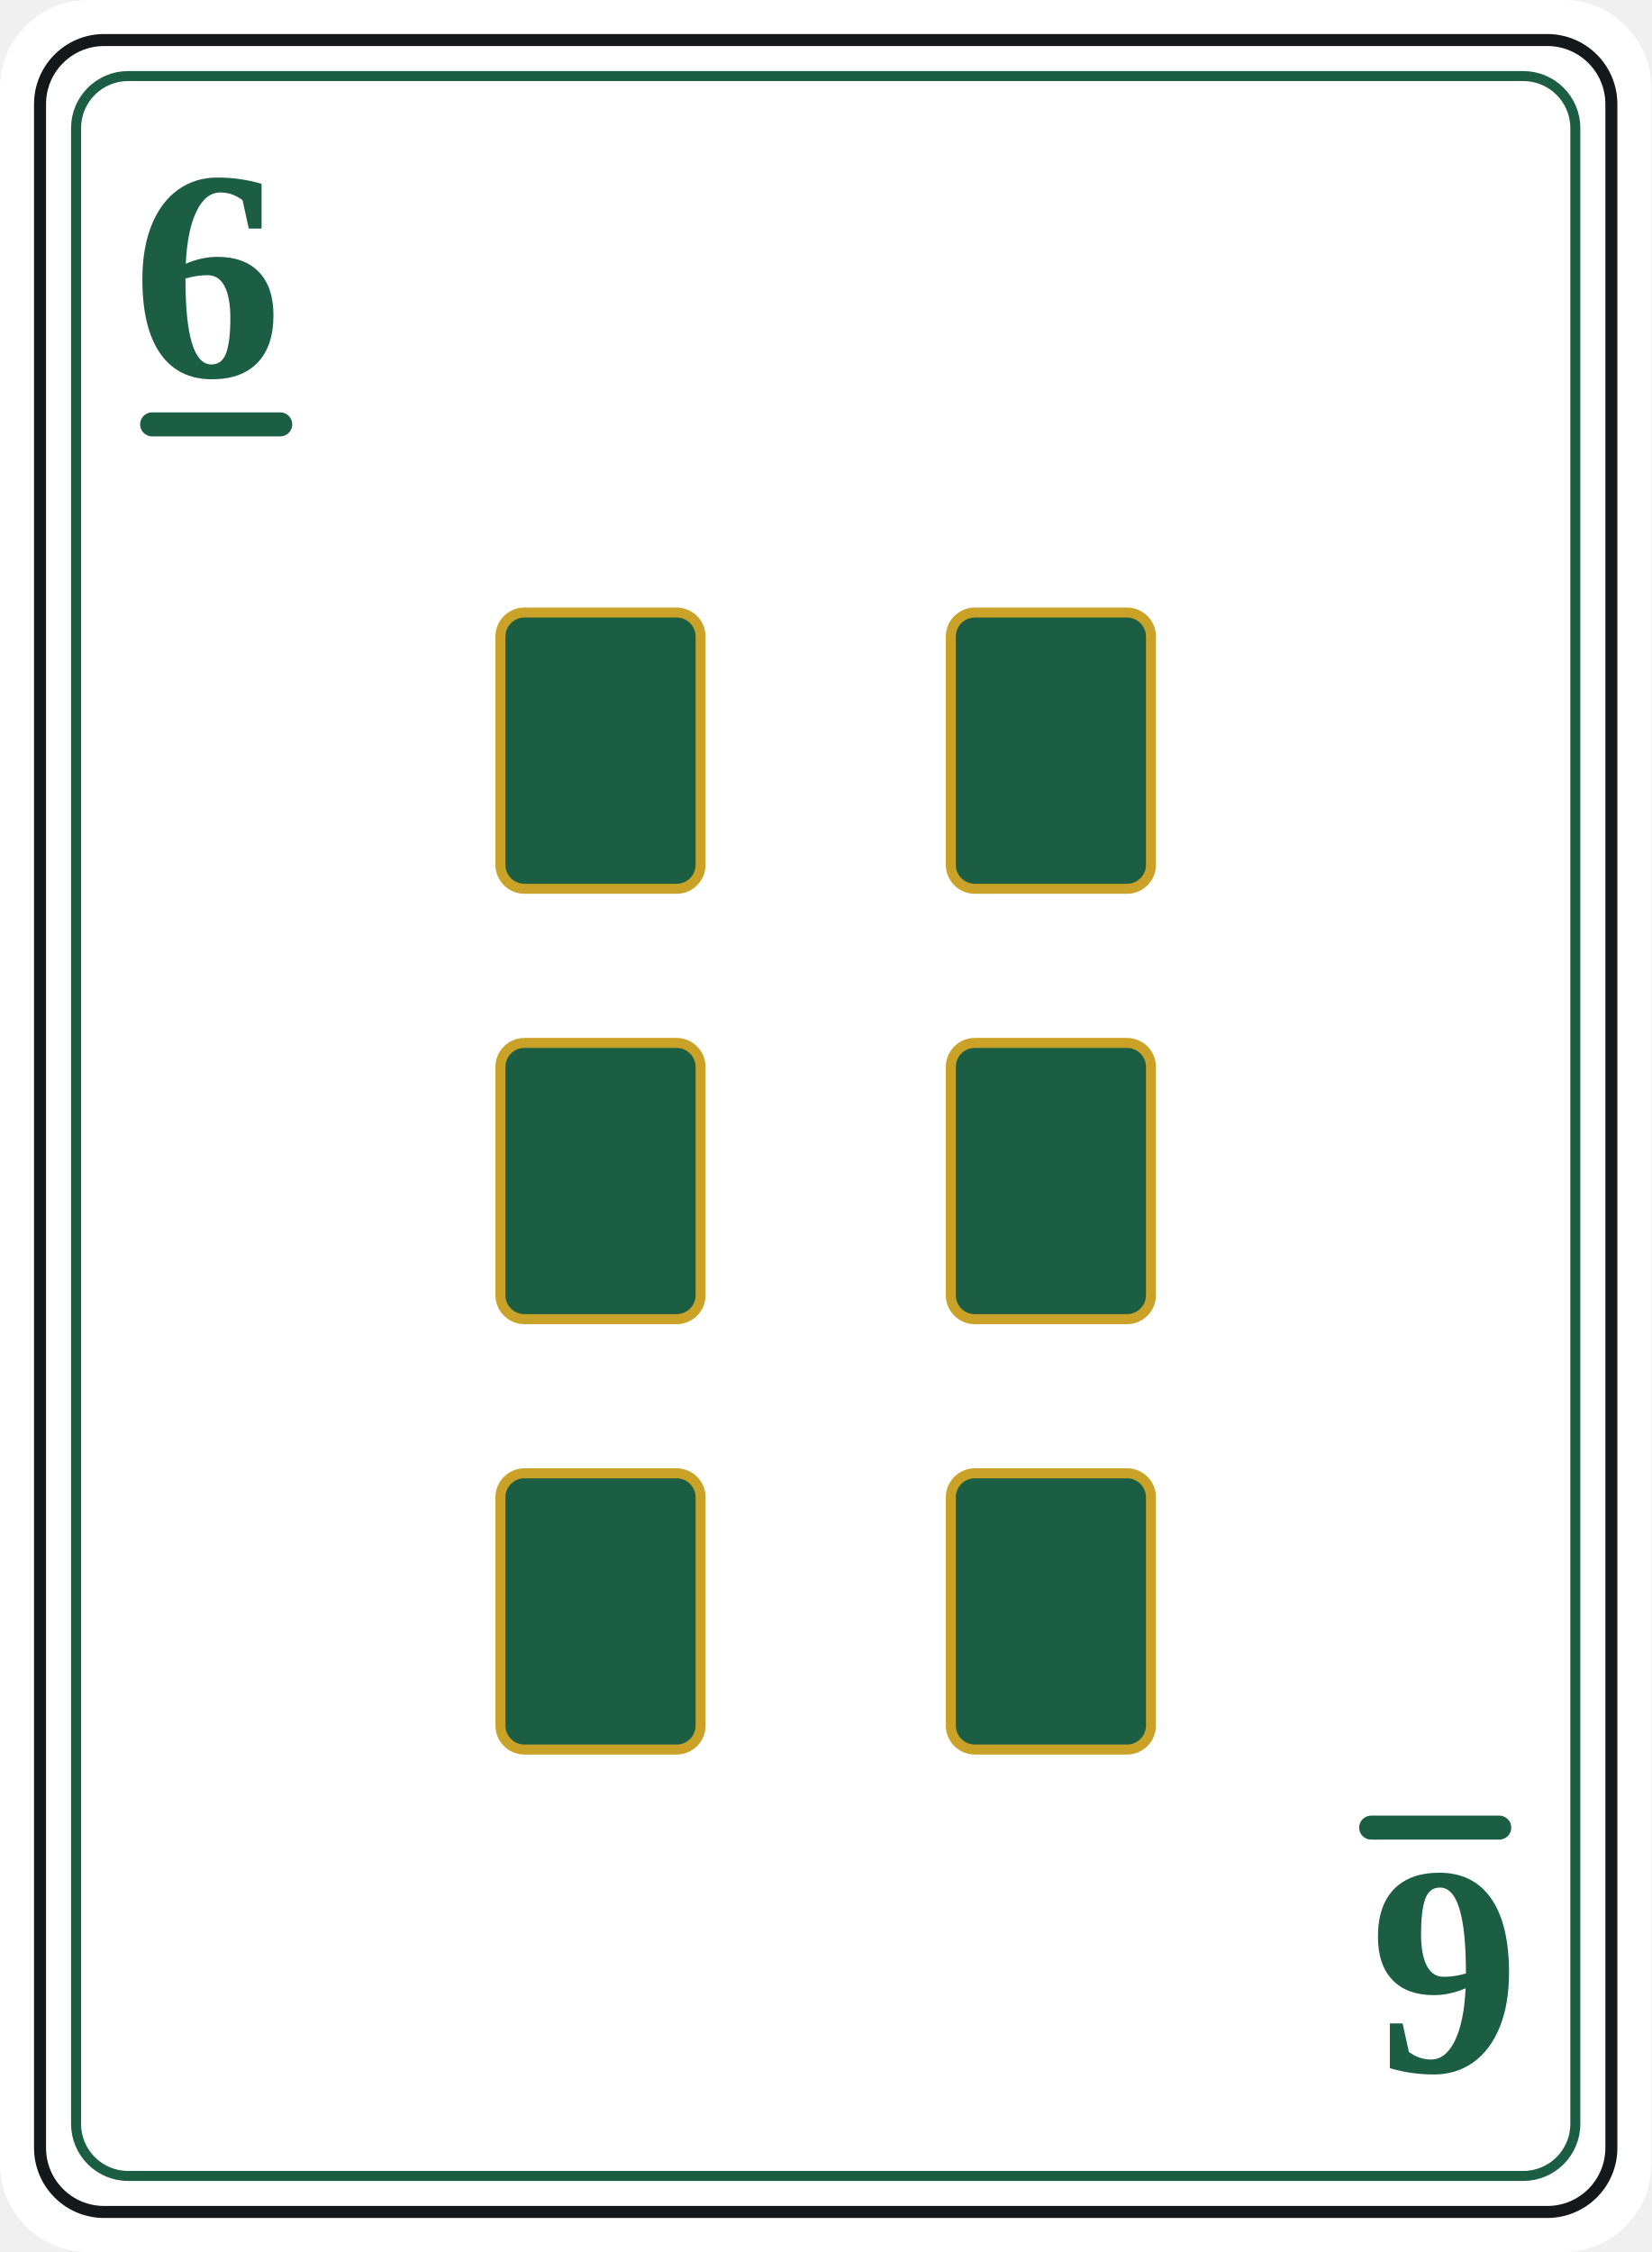
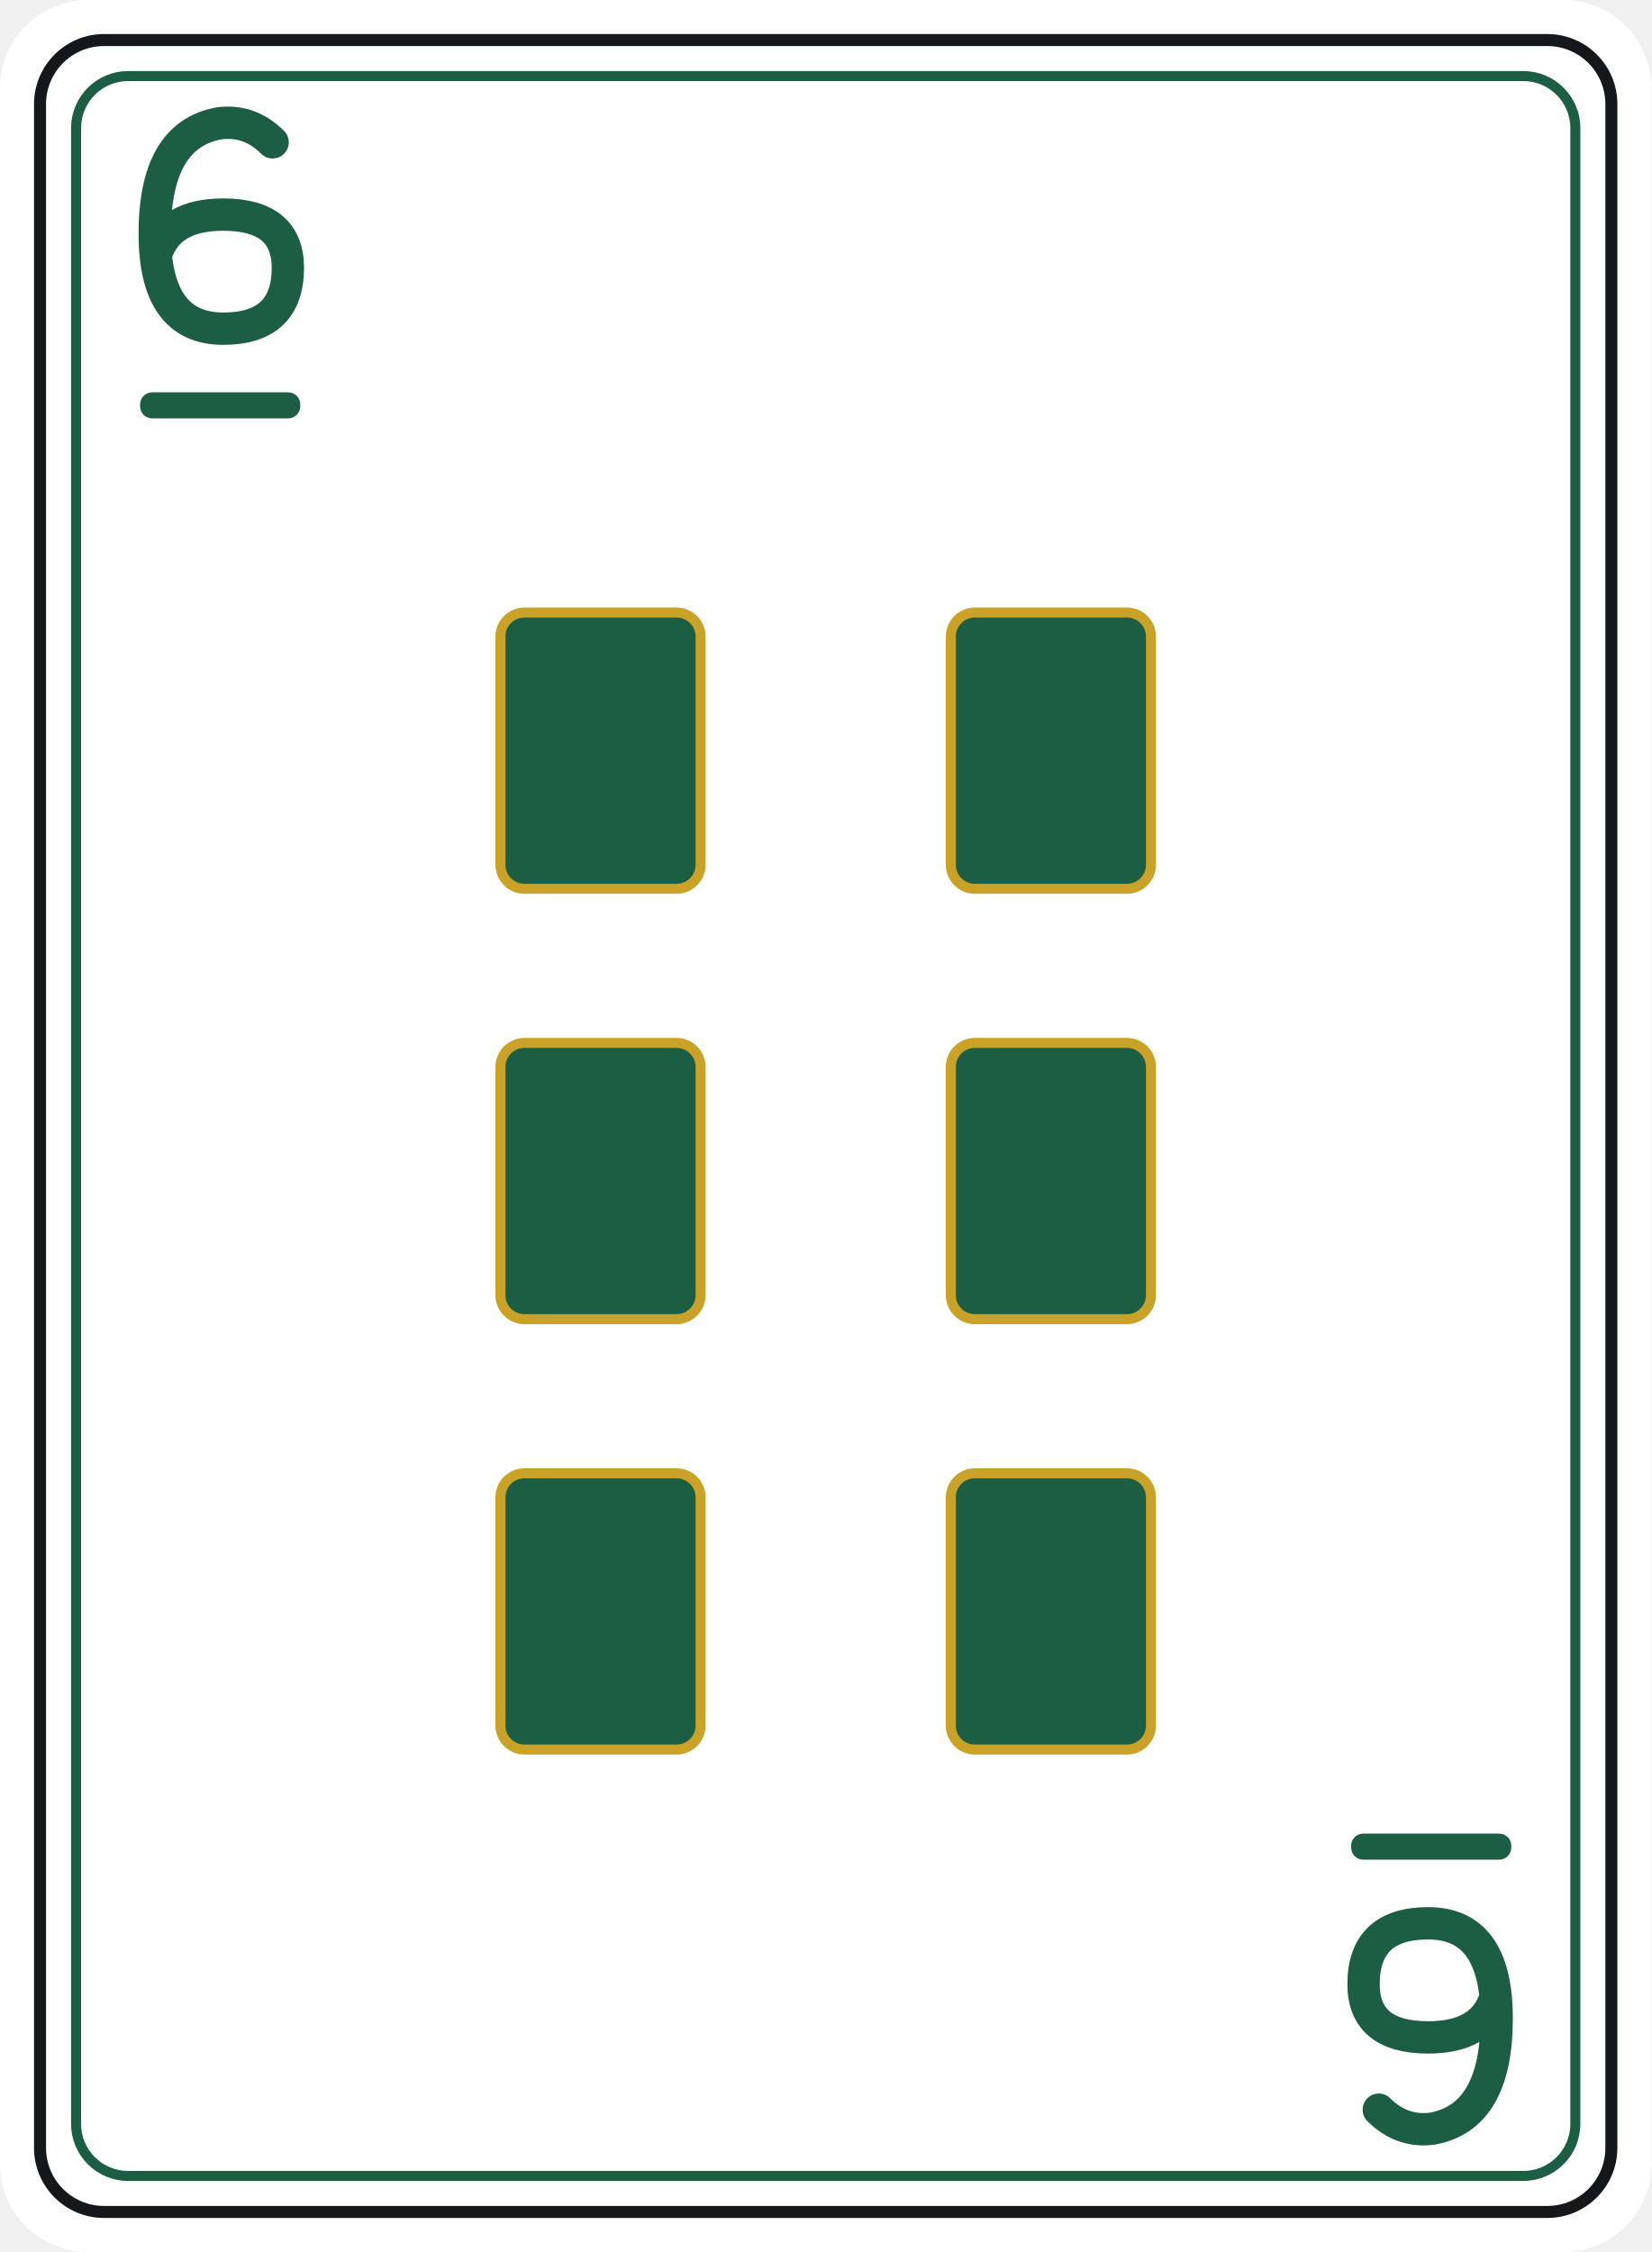
<svg xmlns="http://www.w3.org/2000/svg" viewBox="0 0 825 1125">
  <rect width="825" height="1125" rx="44" fill="#FFFFFF" />
  <rect x="20" y="20" width="785" height="1085" rx="32" fill="none" stroke="#14181B" stroke-width="6" />
  <rect x="38" y="38" width="749" height="1049" rx="26" fill="none" stroke="#1B5E43" stroke-width="5" />
-   <text x="66" y="188" font-family="Georgia, 'Times New Roman', serif" font-size="150" font-weight="bold" fill="#1B5E43">6</text>
-   <rect x="70" y="206" width="76" height="12" rx="6" fill="#1B5E43" />
+   <g transform="translate(64 54) scale(0.95)">
+     <path d="M76 18 Q64 6 48 8 Q14 14 14 66 Q14 116 50 116 Q84 116 84 84 Q84 56 50 56 Q22 56 15 76" fill="none" stroke="#1B5E43" stroke-width="17" stroke-linecap="round" stroke-linejoin="round" />
+   </g>
+   <rect x="70" y="196" width="80" height="13" rx="6" fill="#1B5E43" />
  <g transform="rotate(180 412.5 562.5)">
-     <text x="66" y="188" font-family="Georgia, 'Times New Roman', serif" font-size="150" font-weight="bold" fill="#1B5E43">6</text>
-     <rect x="70" y="206" width="76" height="12" rx="6" fill="#1B5E43" />
+     <g transform="translate(64 54) scale(0.95)">
+       <path d="M76 18 Q64 6 48 8 Q14 14 14 66 Q14 116 50 116 Q84 116 84 84 Q84 56 50 56 Q22 56 15 76" fill="none" stroke="#1B5E43" stroke-width="17" stroke-linecap="round" stroke-linejoin="round" />
+     </g>
+     <rect x="70" y="196" width="80" height="13" rx="6" fill="#1B5E43" />
  </g>
  <rect x="250" y="306" width="100" height="138" rx="12" fill="#1B5E43" stroke="#C9A227" stroke-width="5" />
  <rect x="475" y="306" width="100" height="138" rx="12" fill="#1B5E43" stroke="#C9A227" stroke-width="5" />
  <rect x="250" y="521" width="100" height="138" rx="12" fill="#1B5E43" stroke="#C9A227" stroke-width="5" />
  <rect x="475" y="521" width="100" height="138" rx="12" fill="#1B5E43" stroke="#C9A227" stroke-width="5" />
  <rect x="250" y="736" width="100" height="138" rx="12" fill="#1B5E43" stroke="#C9A227" stroke-width="5" />
  <rect x="475" y="736" width="100" height="138" rx="12" fill="#1B5E43" stroke="#C9A227" stroke-width="5" />
</svg>
